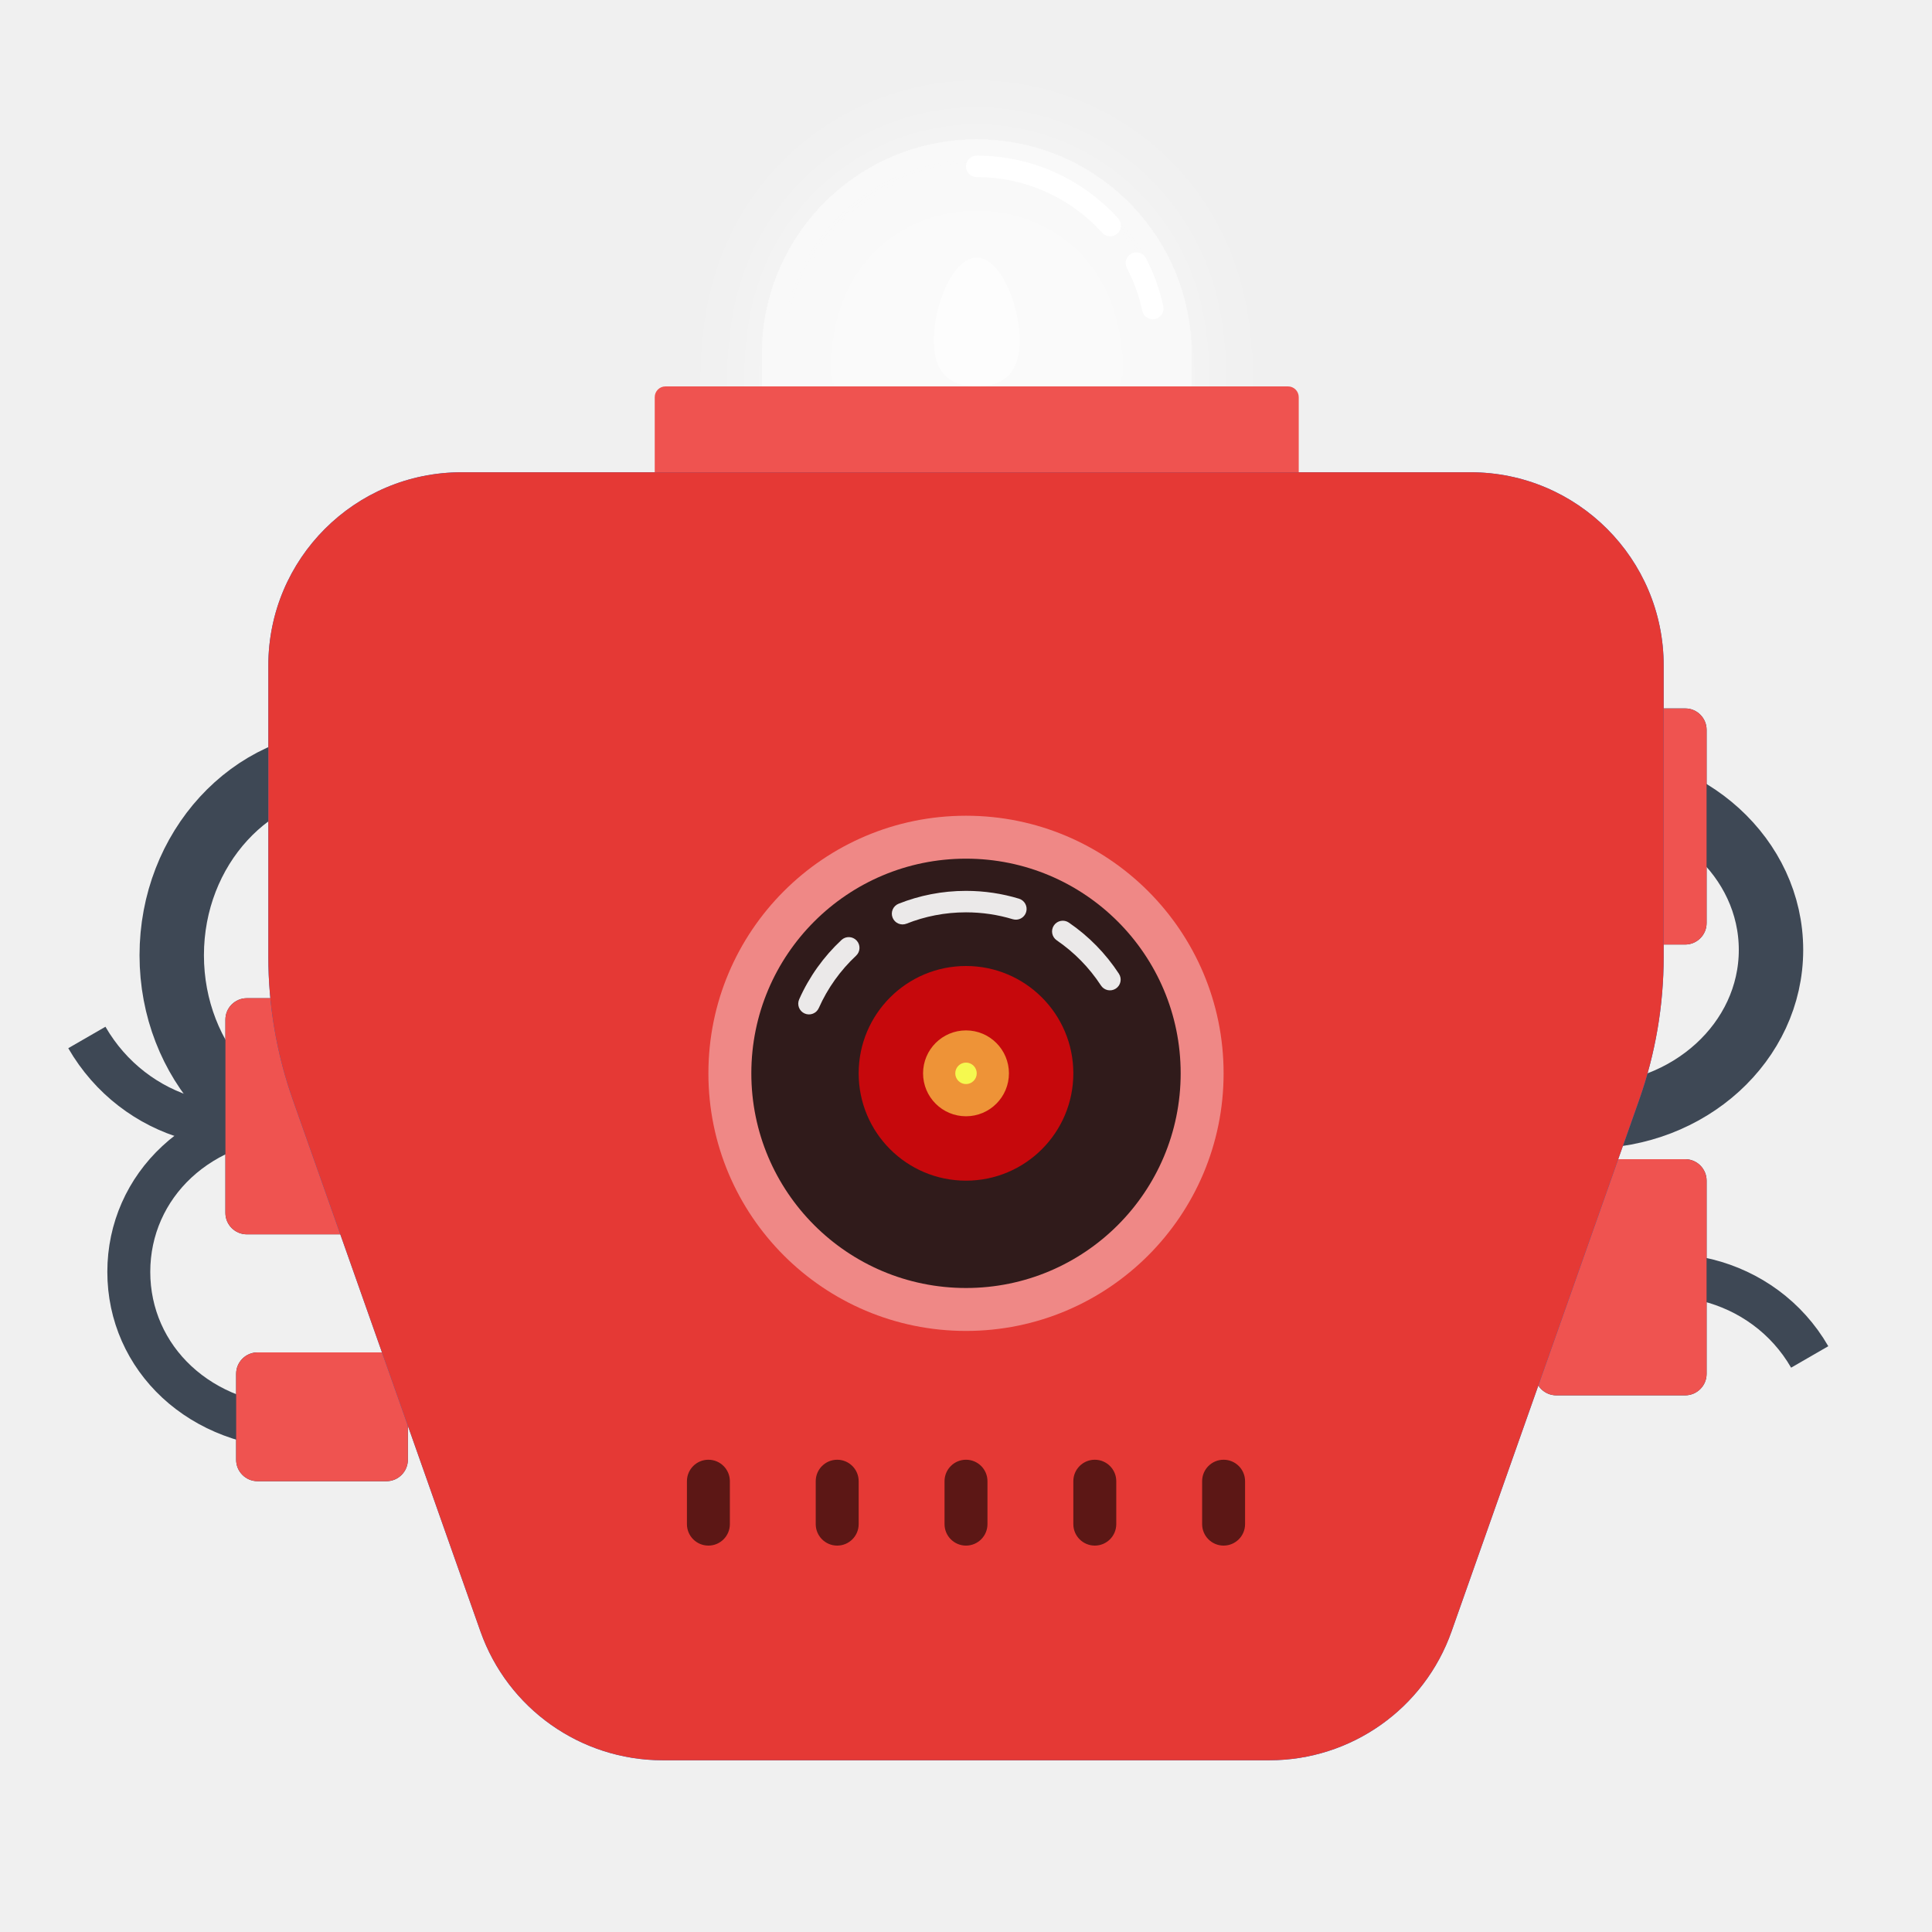
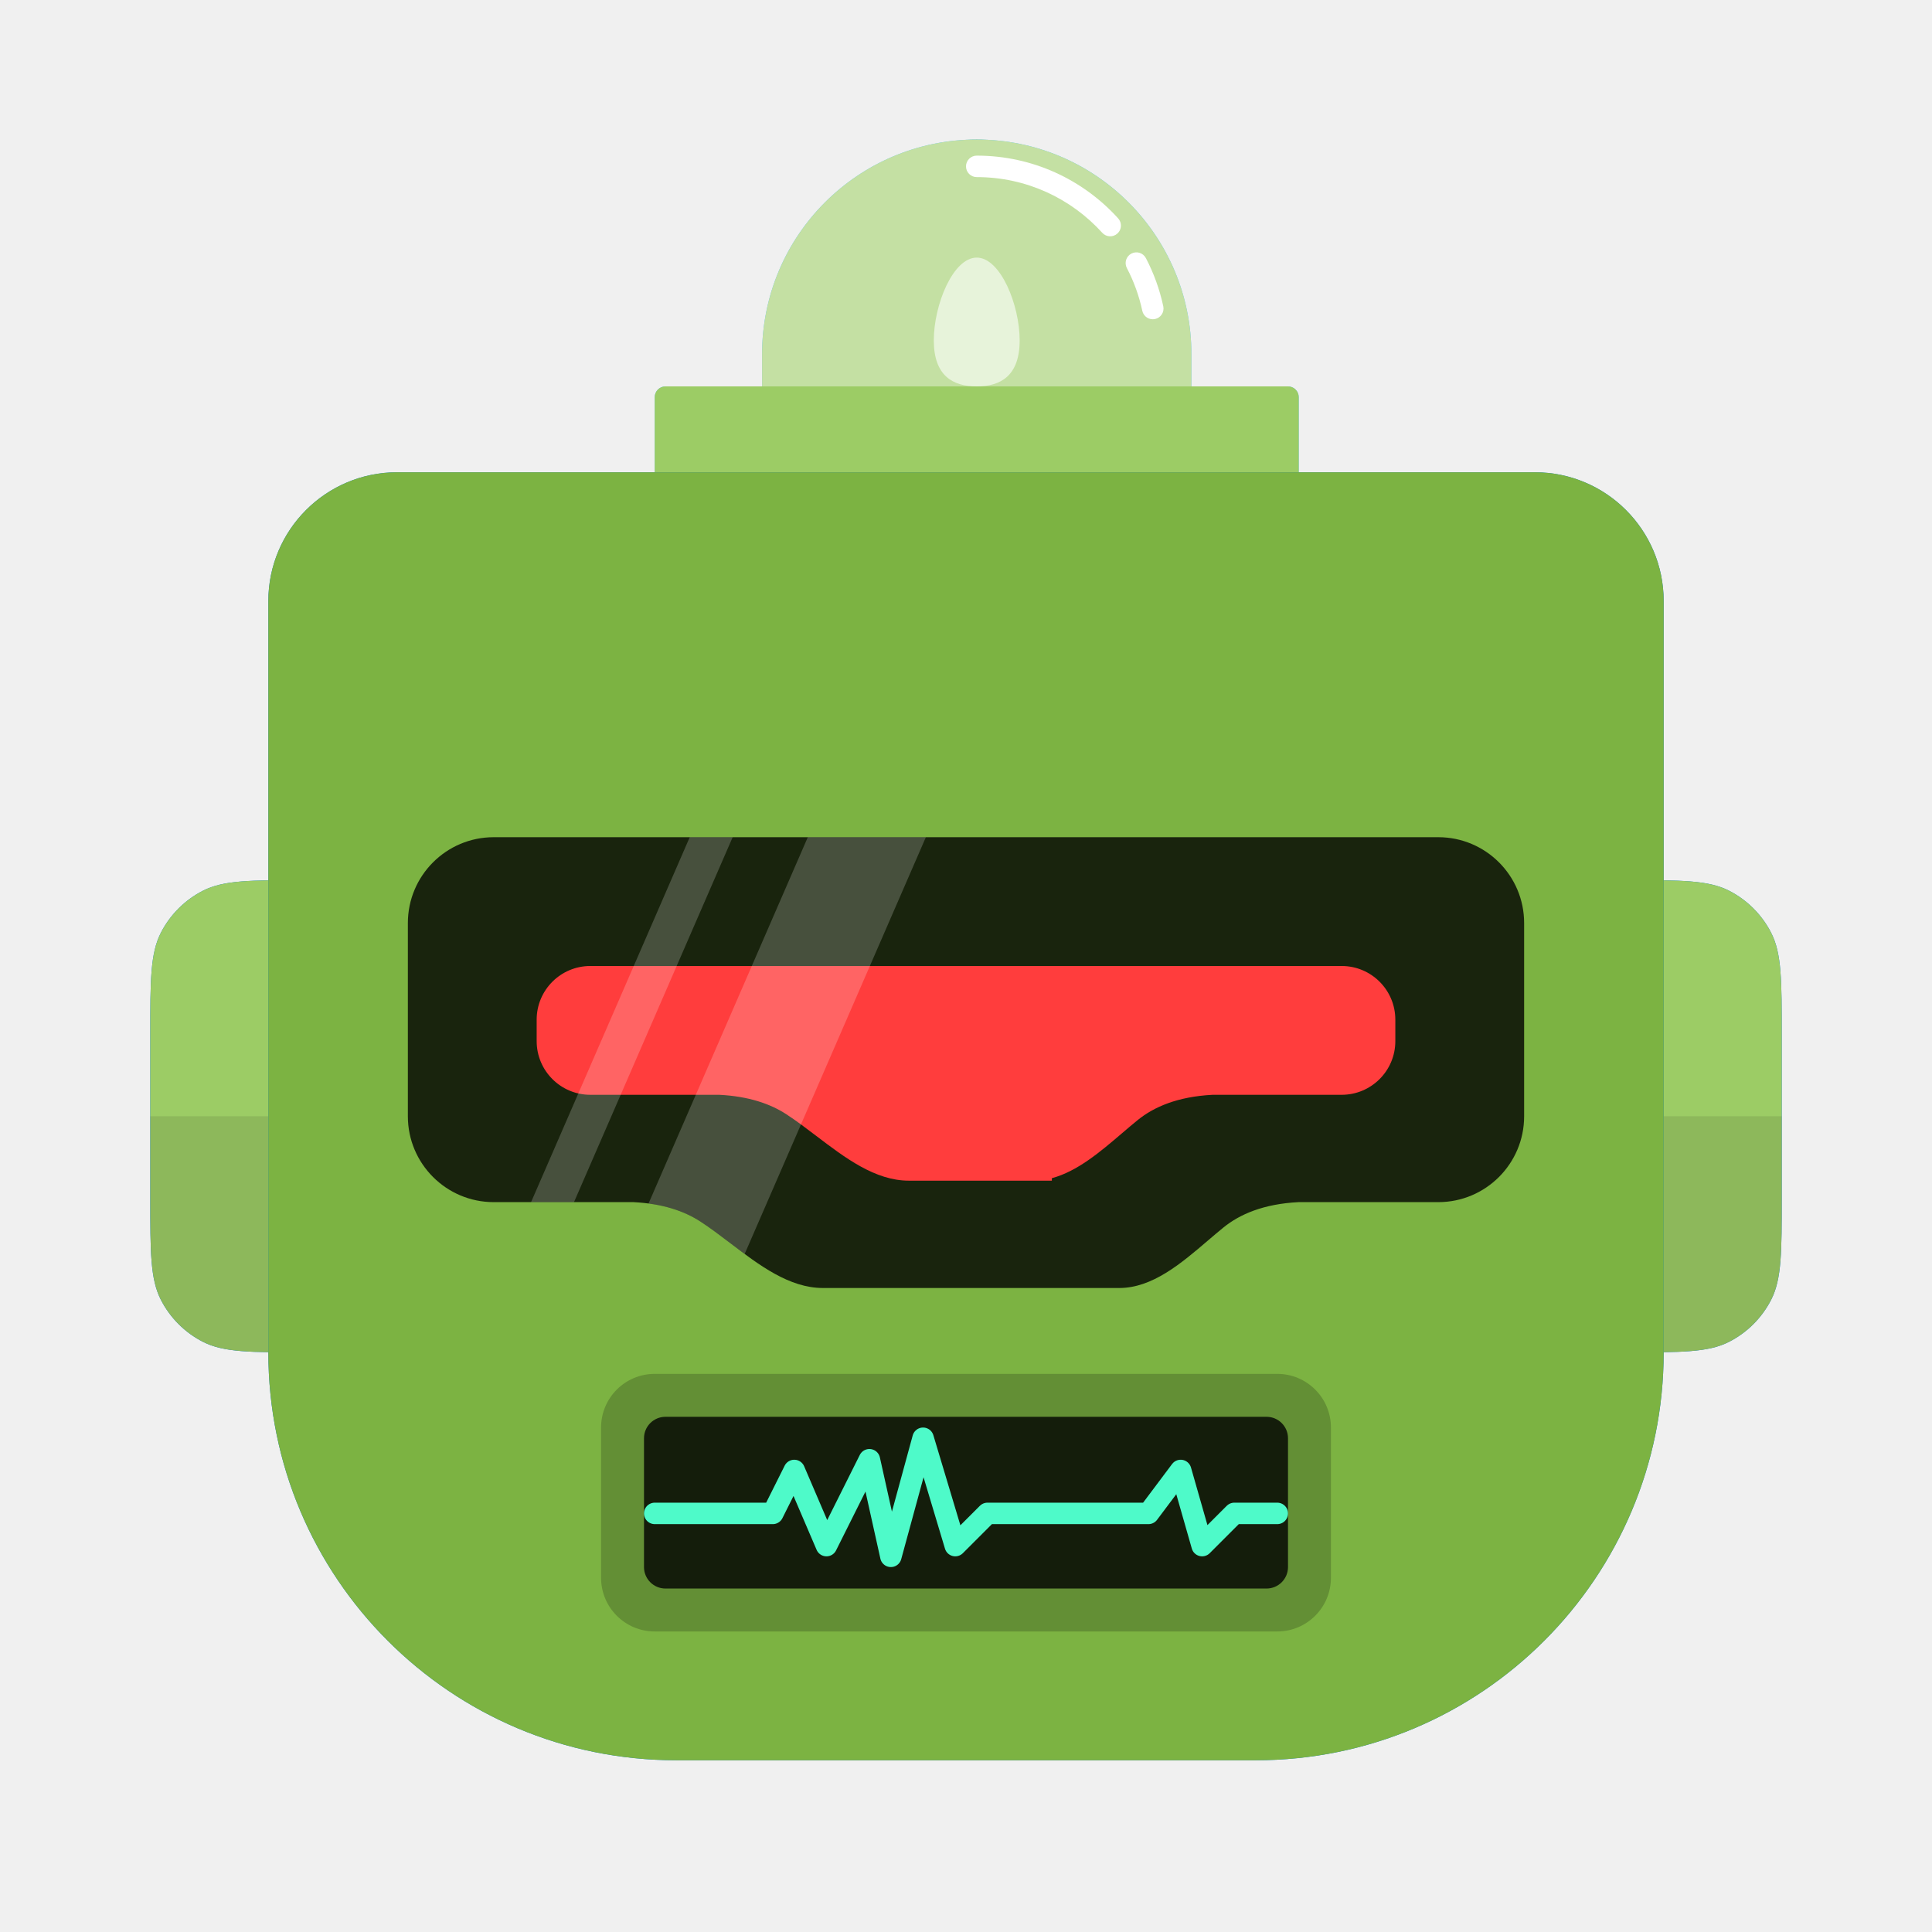
<svg xmlns="http://www.w3.org/2000/svg" viewBox="0 0 180 180" fill="none">
  <g transform="translate(0, 66)">
-     <g opacity="0.9">
-       <path fill-rule="evenodd" clip-rule="evenodd" d="M32.5 41C41.613 41 49 32.941 49 23C49 13.059 41.613 5 32.5 5C23.387 5 16 13.059 16 23C16 32.941 23.387 41 32.5 41Z" stroke="#2A3544" stroke-width="6" />
-       <path d="M29.515 36.765C22.102 41.045 12.51 38.311 8.092 30.659" stroke="#2A3544" stroke-width="4" />
-       <path fill-rule="evenodd" clip-rule="evenodd" d="M28 67C37.389 67 45 60.508 45 52.5C45 44.492 37.389 38 28 38C18.611 38 12 44.492 12 52.5C12 60.508 18.611 67 28 67Z" stroke="#2A3544" stroke-width="4" />
-       <path d="M168.606 60.423C164.326 53.01 154.653 50.582 147 55" stroke="#2A3544" stroke-width="4" />
-       <path fill-rule="evenodd" clip-rule="evenodd" d="M148 38C157.389 38 165 31.06 165 22.5C165 13.94 157.389 7 148 7C138.611 7 132 13.94 132 22.5C132 31.06 138.611 38 148 38Z" stroke="#2A3544" stroke-width="6" />
-     </g>
-     <path fill-rule="evenodd" clip-rule="evenodd" d="M145 0C143.895 0 143 0.895 143 2V20C143 21.105 143.895 22 145 22H157C158.105 22 159 21.105 159 20V2C159 0.895 158.105 0 157 0H145ZM23 27C21.895 27 21 27.895 21 29V47C21 48.105 21.895 49 23 49H35C36.105 49 37 48.105 37 47V29C37 27.895 36.105 27 35 27H23ZM24 60C22.895 60 22 60.895 22 62V70C22 71.105 22.895 72 24 72H36C37.105 72 38 71.105 38 70V62C38 60.895 37.105 60 36 60H24ZM143 44C143 42.895 143.895 42 145 42H157C158.105 42 159 42.895 159 44V62C159 63.105 158.105 64 157 64H145C143.895 64 143 63.105 143 62V44Z" fill="#273951" />
-     <mask id="sidesCables01Mask0" mask-type="alpha" maskUnits="userSpaceOnUse" x="21" y="0" width="138" height="72">
-       <path fill-rule="evenodd" clip-rule="evenodd" d="M145 0C143.895 0 143 0.895 143 2V20C143 21.105 143.895 22 145 22H157C158.105 22 159 21.105 159 20V2C159 0.895 158.105 0 157 0H145ZM23 27C21.895 27 21 27.895 21 29V47C21 48.105 21.895 49 23 49H35C36.105 49 37 48.105 37 47V29C37 27.895 36.105 27 35 27H23ZM24 60C22.895 60 22 60.895 22 62V70C22 71.105 22.895 72 24 72H36C37.105 72 38 71.105 38 70V62C38 60.895 37.105 60 36 60H24ZM143 44C143 42.895 143.895 42 145 42H157C158.105 42 159 42.895 159 44V62C159 63.105 158.105 64 157 64H145C143.895 64 143 63.105 143 62V44Z" fill="white" />
+     <path fill-rule="evenodd" clip-rule="evenodd" d="M14.981 20.914C14 22.839 14 25.36 14 30.4V45.6C14 50.641 14 53.161 14.981 55.086C15.844 56.779 17.221 58.156 18.914 59.019C20.839 60 23.36 60 28.4 60H35.6C40.641 60 43.161 60 45.086 59.019C46.779 58.156 48.156 56.779 49.019 55.086C50 53.161 50 50.641 50 45.6V30.4C50 25.36 50 22.839 49.019 20.914C48.156 19.221 46.779 17.844 45.086 16.981C43.161 16 40.641 16 35.6 16H28.4C23.36 16 20.839 16 18.914 16.981C17.221 17.844 15.844 19.221 14.981 20.914ZM130.981 20.914C130 22.839 130 25.36 130 30.4V45.6C130 50.641 130 53.161 130.981 55.086C131.844 56.779 133.221 58.156 134.914 59.019C136.839 60 139.36 60 144.4 60H151.6C156.64 60 159.161 60 161.086 59.019C162.779 58.156 164.156 56.779 165.019 55.086C166 53.161 166 50.641 166 45.6V30.4C166 25.36 166 22.839 165.019 20.914C164.156 19.221 162.779 17.844 161.086 16.981C159.161 16 156.64 16 151.6 16H144.4C139.36 16 136.839 16 134.914 16.981C133.221 17.844 131.844 19.221 130.981 20.914Z" fill="#0076DE" />
+     <mask id="sidesSquareMask0" mask-type="alpha" maskUnits="userSpaceOnUse" x="14" y="16" width="152" height="44">
+       <path fill-rule="evenodd" clip-rule="evenodd" d="M14.981 20.914C14 22.839 14 25.36 14 30.4V45.6C14 50.641 14 53.161 14.981 55.086C15.844 56.779 17.221 58.156 18.914 59.019C20.839 60 23.36 60 28.4 60H35.6C40.641 60 43.161 60 45.086 59.019C46.779 58.156 48.156 56.779 49.019 55.086C50 53.161 50 50.641 50 45.6V30.4C50 25.36 50 22.839 49.019 20.914C48.156 19.221 46.779 17.844 45.086 16.981C43.161 16 40.641 16 35.6 16H28.4C23.36 16 20.839 16 18.914 16.981C17.221 17.844 15.844 19.221 14.981 20.914ZM130.981 20.914C130 22.839 130 25.36 130 30.4V45.6C130 50.641 130 53.161 130.981 55.086C131.844 56.779 133.221 58.156 134.914 59.019C136.839 60 139.36 60 144.4 60H151.6C156.64 60 159.161 60 161.086 59.019C162.779 58.156 164.156 56.779 165.019 55.086C166 53.161 166 50.641 166 45.6V30.4C166 25.36 166 22.839 165.019 20.914C164.156 19.221 162.779 17.844 161.086 16.981C159.161 16 156.64 16 151.6 16H144.4C139.36 16 136.839 16 134.914 16.981C133.221 17.844 131.844 19.221 130.981 20.914Z" fill="white" />
    </mask>
-     <g mask="url(#sidesCables01Mask0)">
-       <rect width="180" height="76" fill="#EF5350" />
+     <g mask="url(#sidesSquareMask0)">
+       <rect width="180" height="76" fill="#9CCC65" />
+       <rect y="38" width="180" height="38" fill="black" fill-opacity="0.1" />
    </g>
  </g>
  <g transform="translate(41, 0)">
-     <g filter="url(#topGlowingBulb02Filter0)">
-       <path fill-rule="evenodd" clip-rule="evenodd" d="M30 33C30 21.954 38.954 13 50 13V13C61.046 13 70 21.954 70 33V44H30V33Z" fill="white" fill-opacity="0.3" />
+     <path fill-rule="evenodd" clip-rule="evenodd" d="M50 13C38.954 13 30 21.954 30 33V36H21C20.448 36 20 36.448 20 37V51C20 51.552 20.448 52 21 52H79C79.552 52 80 51.552 80 51V37C80 36.448 79.552 36 79 36H70V33C70 21.954 61.046 13 50 13Z" fill="#59C4FF" />
+     <mask id="topBulb01Mask0" mask-type="alpha" maskUnits="userSpaceOnUse" x="20" y="13" width="60" height="39">
+       <path fill-rule="evenodd" clip-rule="evenodd" d="M50 13C38.954 13 30 21.954 30 33V36H21C20.448 36 20 36.448 20 37V51C20 51.552 20.448 52 21 52H79C79.552 52 80 51.552 80 51V37C80 36.448 79.552 36 79 36H70V33C70 21.954 61.046 13 50 13Z" fill="white" />
+     </mask>
+     <g mask="url(#topBulb01Mask0)">
+       <rect width="100" height="52" fill="#9CCC65" />
+       <path fill-rule="evenodd" clip-rule="evenodd" d="M50 36C52.209 36 54 35.028 54 31.714C54 28.401 52.209 24 50 24C47.791 24 46 28.401 46 31.714C46 35.028 47.791 36 50 36Z" fill="white" fill-opacity="0.6" />
+       <rect x="20" y="13" width="60" height="23" fill="white" fill-opacity="0.4" />
+       <path d="M50 14.5C49.448 14.5 49 14.948 49 15.5C49 16.052 49.448 16.5 50 16.5V14.5ZM61.694 21.688C62.065 22.097 62.697 22.128 63.107 21.757C63.516 21.387 63.547 20.754 63.176 20.345L61.694 21.688ZM65.76 24.047C65.504 23.558 64.899 23.369 64.41 23.625C63.92 23.881 63.731 24.485 63.987 24.974L65.76 24.047ZM65.425 28.956C65.54 29.496 66.072 29.84 66.612 29.724C67.152 29.609 67.496 29.077 67.38 28.537L65.425 28.956ZM50 16.5C54.638 16.5 58.806 18.5 61.694 21.688L63.176 20.345C59.926 16.756 55.226 14.5 50 14.5V16.5ZM63.987 24.974C64.636 26.214 65.124 27.55 65.425 28.956L67.38 28.537C67.041 26.952 66.49 25.445 65.76 24.047L63.987 24.974Z" fill="white" />
    </g>
-     <path fill-rule="evenodd" clip-rule="evenodd" d="M50 36C52.209 36 54 35.028 54 31.714C54 28.401 52.209 24 50 24C47.791 24 46 28.401 46 31.714C46 35.028 47.791 36 50 36Z" fill="white" fill-opacity="0.6" />
-     <path d="M50 14.5C49.448 14.5 49 14.948 49 15.5C49 16.052 49.448 16.5 50 16.5V14.5ZM61.694 21.688C62.065 22.097 62.697 22.128 63.107 21.757C63.516 21.387 63.547 20.754 63.176 20.345L61.694 21.688ZM65.76 24.047C65.504 23.558 64.899 23.369 64.41 23.625C63.92 23.881 63.731 24.485 63.987 24.974L65.76 24.047ZM65.425 28.956C65.54 29.496 66.072 29.84 66.612 29.724C67.152 29.609 67.496 29.077 67.38 28.537L65.425 28.956ZM50 16.5C54.638 16.5 58.806 18.5 61.694 21.688L63.176 20.345C59.926 16.756 55.226 14.5 50 14.5V16.5ZM63.987 24.974C64.636 26.214 65.124 27.55 65.425 28.956L67.38 28.537C67.041 26.952 66.49 25.445 65.76 24.047L63.987 24.974Z" fill="white" />
-     <rect x="20" y="36" width="60" height="16" rx="1" fill="#EF5350" />
-     <defs>
-       <filter id="topGlowingBulb02Filter0" x="22" y="5" width="56" height="47" filterUnits="userSpaceOnUse" color-interpolation-filters="sRGB">
-         <feFlood flood-opacity="0" result="BackgroundImageFix" />
-         <feColorMatrix in="SourceAlpha" type="matrix" values="0 0 0 0 0 0 0 0 0 0 0 0 0 0 0 0 0 0 127 0" />
-         <feOffset />
-         <feGaussianBlur stdDeviation="4" />
-         <feColorMatrix type="matrix" values="0 0 0 0 1 0 0 0 0 1 0 0 0 0 1 0 0 0 0.5 0" />
-         <feBlend mode="normal" in2="BackgroundImageFix" result="effect1_dropShadow" />
-         <feBlend mode="normal" in="SourceGraphic" in2="effect1_dropShadow" result="shape" />
-         <feColorMatrix in="SourceAlpha" type="matrix" values="0 0 0 0 0 0 0 0 0 0 0 0 0 0 0 0 0 0 127 0" result="hardAlpha" />
-         <feOffset />
-         <feGaussianBlur stdDeviation="2" />
-         <feComposite in2="hardAlpha" operator="arithmetic" k2="-1" k3="1" />
-         <feColorMatrix type="matrix" values="0 0 0 0 1 0 0 0 0 1 0 0 0 0 1 0 0 0 0.5 0" />
-         <feBlend mode="normal" in2="shape" result="effect2_innerShadow" />
-       </filter>
-     </defs>
  </g>
  <g transform="translate(25, 44)">
-     <path fill-rule="evenodd" clip-rule="evenodd" d="M0 18C0 8.059 8.059 0 18 0H112C121.941 0 130 8.059 130 18V45.148C130 49.683 129.229 54.185 127.72 58.461L110.239 107.991C107.699 115.187 100.896 120 93.265 120H36.735C29.104 120 22.301 115.187 19.761 107.991L2.28 58.461C0.771 54.185 0 49.683 0 45.148L0 18Z" fill="#0076DE" />
-     <mask id="faceSquare03Mask0" mask-type="alpha" maskUnits="userSpaceOnUse" x="0" y="0" width="130" height="120">
-       <path fill-rule="evenodd" clip-rule="evenodd" d="M0 18C0 8.059 8.059 0 18 0H112C121.941 0 130 8.059 130 18V45.148C130 49.683 129.229 54.185 127.72 58.461L110.239 107.991C107.699 115.187 100.896 120 93.265 120H36.735C29.104 120 22.301 115.187 19.761 107.991L2.28 58.461C0.771 54.185 0 49.683 0 45.148L0 18Z" fill="white" />
+     <path d="M0 12C0 5.373 5.373 0 12 0H118C124.627 0 130 5.373 130 12V82C130 102.987 112.987 120 92 120H38C17.013 120 0 102.987 0 82V12Z" fill="#0076DE" />
+     <mask id="faceSquare01Mask0" mask-type="alpha" maskUnits="userSpaceOnUse" x="0" y="0" width="130" height="120">
+       <path d="M0 12C0 5.373 5.373 0 12 0H118C124.627 0 130 5.373 130 12V82C130 102.987 112.987 120 92 120H38C17.013 120 0 102.987 0 82V12Z" fill="white" />
    </mask>
-     <g mask="url(#faceSquare03Mask0)">
-       <rect x="-2" y="-2" width="134" height="124" fill="#E53935" />
+     <g mask="url(#faceSquare01Mask0)">
+       <rect x="-2" y="-2" width="134" height="124" fill="#7CB342" />
            undefined
        </g>
  </g>
  <g transform="translate(52, 124)">
-     <rect x="12" y="12" width="4" height="8" rx="2" fill="black" fill-opacity="0.6" />
-     <rect x="36" y="12" width="4" height="8" rx="2" fill="black" fill-opacity="0.6" />
-     <rect x="24" y="12" width="4" height="8" rx="2" fill="black" fill-opacity="0.6" />
-     <rect x="48" y="12" width="4" height="8" rx="2" fill="black" fill-opacity="0.6" />
-     <rect x="60" y="12" width="4" height="8" rx="2" fill="black" fill-opacity="0.6" />
+     <rect x="4" y="4" width="68" height="24" rx="5" fill="black" fill-opacity="0.2" />
+     <rect x="8" y="8" width="60" height="16" rx="2" fill="black" fill-opacity="0.8" />
+     <path d="M9 17H20L22 13L25 20L29 12L31 21L34 10L37 20L40 17H55L58 13L60 20L63 17H67" stroke="#4EFAC9" stroke-width="2" stroke-linecap="round" stroke-linejoin="round" />
  </g>
  <g transform="translate(38, 76)">
-     <path fill-rule="evenodd" clip-rule="evenodd" d="M52 48C65.255 48 76 37.255 76 24C76 10.745 65.255 0 52 0C38.745 0 28 10.745 28 24C28 37.255 38.745 48 52 48Z" fill="white" fill-opacity="0.4" />
-     <path fill-rule="evenodd" clip-rule="evenodd" d="M52 44C63.046 44 72 35.046 72 24C72 12.954 63.046 4 52 4C40.954 4 32 12.954 32 24C32 35.046 40.954 44 52 44Z" fill="black" fill-opacity="0.8" />
-     <path d="M64.573 15.815C64.874 16.278 65.494 16.408 65.957 16.106C66.419 15.805 66.549 15.185 66.248 14.723L64.573 15.815ZM61.581 9.955C61.126 9.644 60.503 9.761 60.192 10.217C59.88 10.673 59.997 11.295 60.453 11.607L61.581 9.955ZM56.357 9.642C56.885 9.802 57.444 9.504 57.604 8.975C57.764 8.447 57.465 7.888 56.937 7.728L56.357 9.642ZM45.721 8.198C45.207 8.402 44.957 8.983 45.161 9.496C45.365 10.01 45.947 10.26 46.46 10.056L45.721 8.198ZM41.76 13.039C42.164 12.662 42.185 12.029 41.808 11.625C41.431 11.222 40.798 11.2 40.395 11.578L41.76 13.039ZM36.457 17.105C36.233 17.61 36.46 18.201 36.965 18.425C37.469 18.649 38.06 18.422 38.285 17.917L36.457 17.105ZM66.248 14.723C65.021 12.843 63.433 11.221 61.581 9.955L60.453 11.607C62.087 12.724 63.49 14.156 64.573 15.815L66.248 14.723ZM56.937 7.728C55.373 7.254 53.715 7 52 7V9C53.517 9 54.979 9.225 56.357 9.642L56.937 7.728ZM52 7C49.784 7 47.665 7.425 45.721 8.198L46.46 10.056C48.172 9.375 50.041 9 52 9V7ZM40.395 11.578C38.738 13.126 37.391 15.003 36.457 17.105L38.285 17.917C39.108 16.063 40.297 14.407 41.76 13.039L40.395 11.578Z" fill="white" fill-opacity="0.9" />
-     <path fill-rule="evenodd" clip-rule="evenodd" d="M52 34C57.523 34 62 29.523 62 24C62 18.477 57.523 14 52 14C46.477 14 42 18.477 42 24C42 29.523 46.477 34 52 34Z" fill="#C6080C" />
-     <path fill-rule="evenodd" clip-rule="evenodd" d="M52 28C54.209 28 56 26.209 56 24C56 21.791 54.209 20 52 20C49.791 20 48 21.791 48 24C48 26.209 49.791 28 52 28Z" fill="#EE9337" />
-     <path fill-rule="evenodd" clip-rule="evenodd" d="M52 25C52.552 25 53 24.552 53 24C53 23.448 52.552 23 52 23C51.448 23 51 23.448 51 24C51 24.552 51.448 25 52 25Z" fill="#F5F94F" />
+     <path fill-rule="evenodd" clip-rule="evenodd" d="M0 10C0 5.582 3.582 2 8 2H96C100.418 2 104 5.582 104 10V28C104 32.418 100.418 36 96 36H82.981C79.711 36.167 77.5 37.137 76.005 38.347C75.518 38.741 75.024 39.163 74.522 39.593C72.046 41.708 69.365 44 66.278 44H52H38.668C35.532 44 32.732 41.871 30.046 39.828L30.046 39.828C29.096 39.106 28.16 38.395 27.229 37.792C25.773 36.85 23.77 36.141 21.019 36H8C3.582 36 0 32.418 0 28V10Z" fill="black" fill-opacity="0.8" />
+     <mask id="eyesShade01Mask0" mask-type="alpha" maskUnits="userSpaceOnUse" x="0" y="2" width="104" height="42">
+       <path fill-rule="evenodd" clip-rule="evenodd" d="M0 10C0 5.582 3.582 2 8 2H96C100.418 2 104 5.582 104 10V28C104 32.418 100.418 36 96 36H82.981C79.711 36.167 77.5 37.137 76.005 38.347C75.518 38.741 75.024 39.163 74.522 39.593C72.046 41.708 69.365 44 66.278 44H52H38.668C35.532 44 32.732 41.871 30.046 39.828L30.046 39.828C29.096 39.106 28.16 38.395 27.229 37.792C25.773 36.85 23.77 36.141 21.019 36H8C3.582 36 0 32.418 0 28V10Z" fill="white" />
+     </mask>
+     <g mask="url(#eyesShade01Mask0)">
+       <path fill-rule="evenodd" clip-rule="evenodd" d="M12 19C12 16.239 14.239 14 17 14H87C89.761 14 92 16.239 92 19V21C92 23.761 89.761 26 87 26H74.981C71.711 26.167 69.5 27.137 68.005 28.347C67.518 28.741 67.024 29.163 66.522 29.593C64.518 31.305 62.38 33.133 60 33.767V34H58.278H52H46.668C43.532 34 40.732 31.871 38.046 29.828L38.046 29.828C37.096 29.106 36.16 28.395 35.229 27.792C33.773 26.85 31.77 26.141 29.019 26H17C14.239 26 12 23.761 12 21V19Z" fill="#FF3D3D" />
+       <path fill-rule="evenodd" clip-rule="evenodd" d="M12 44L32 -2H28L8 44H12ZM50 -2H39L19 44H30L50 -2Z" fill="white" fill-opacity="0.2" />
+     </g>
  </g>
</svg>
